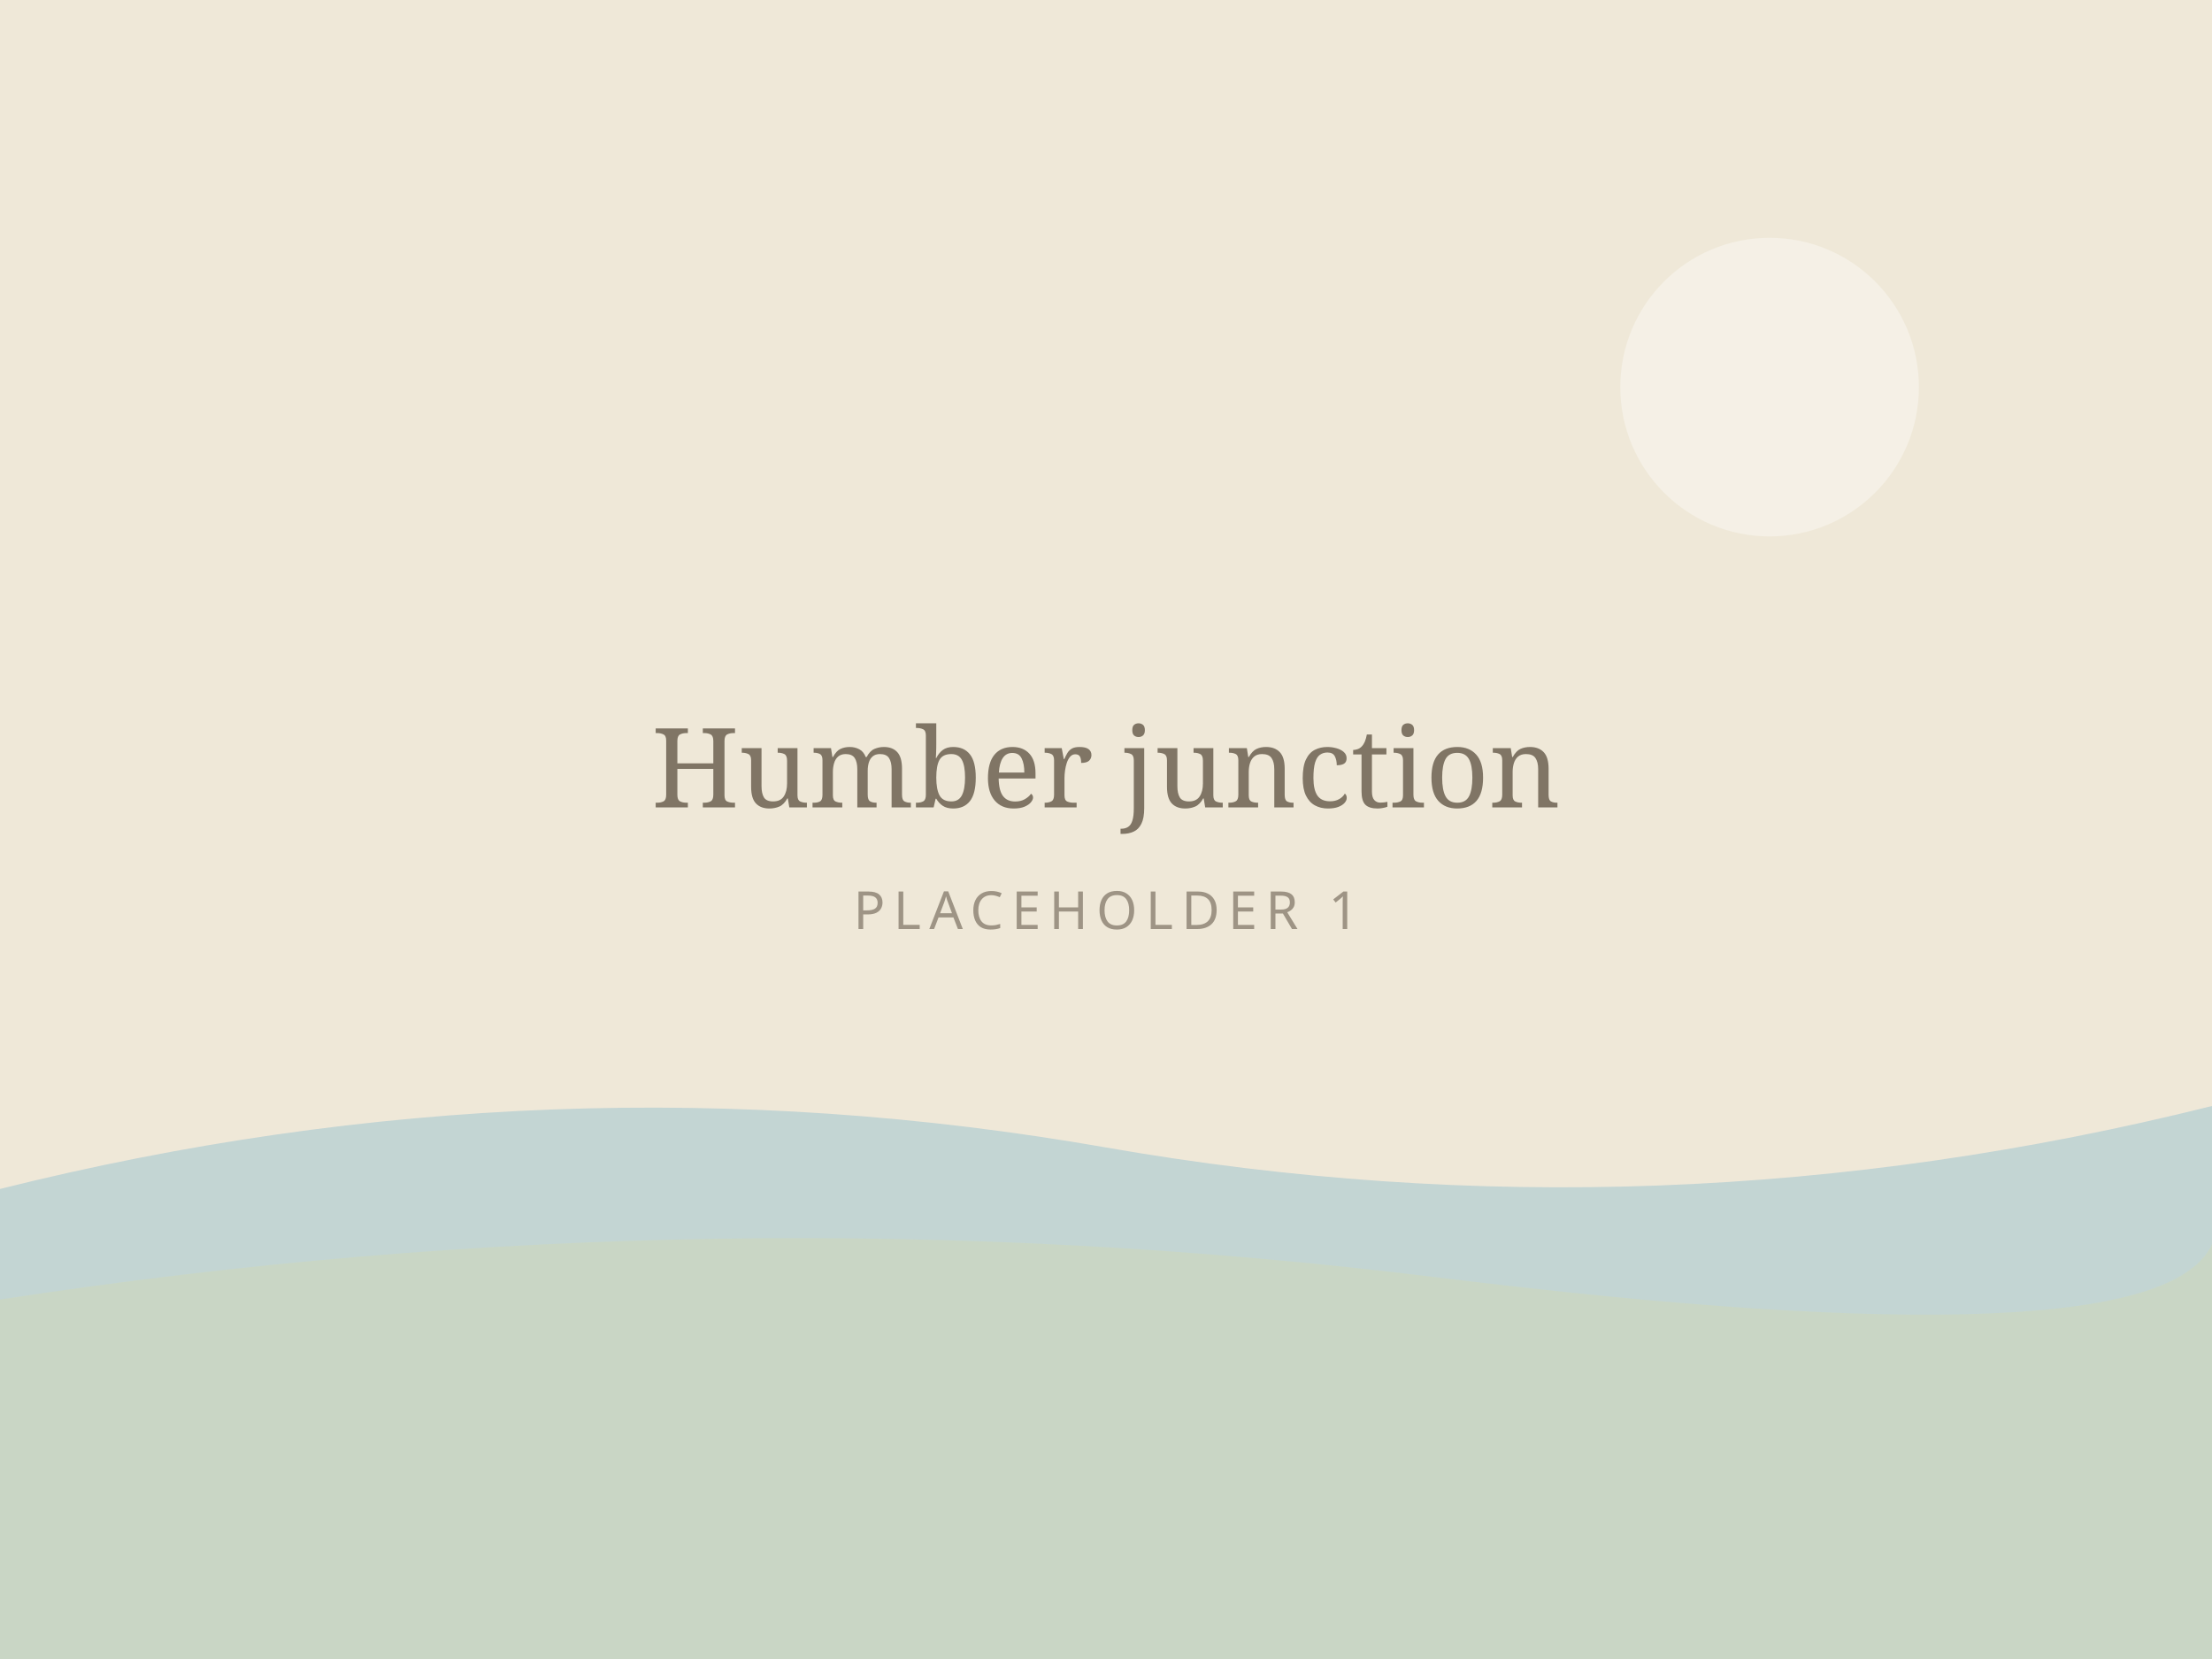
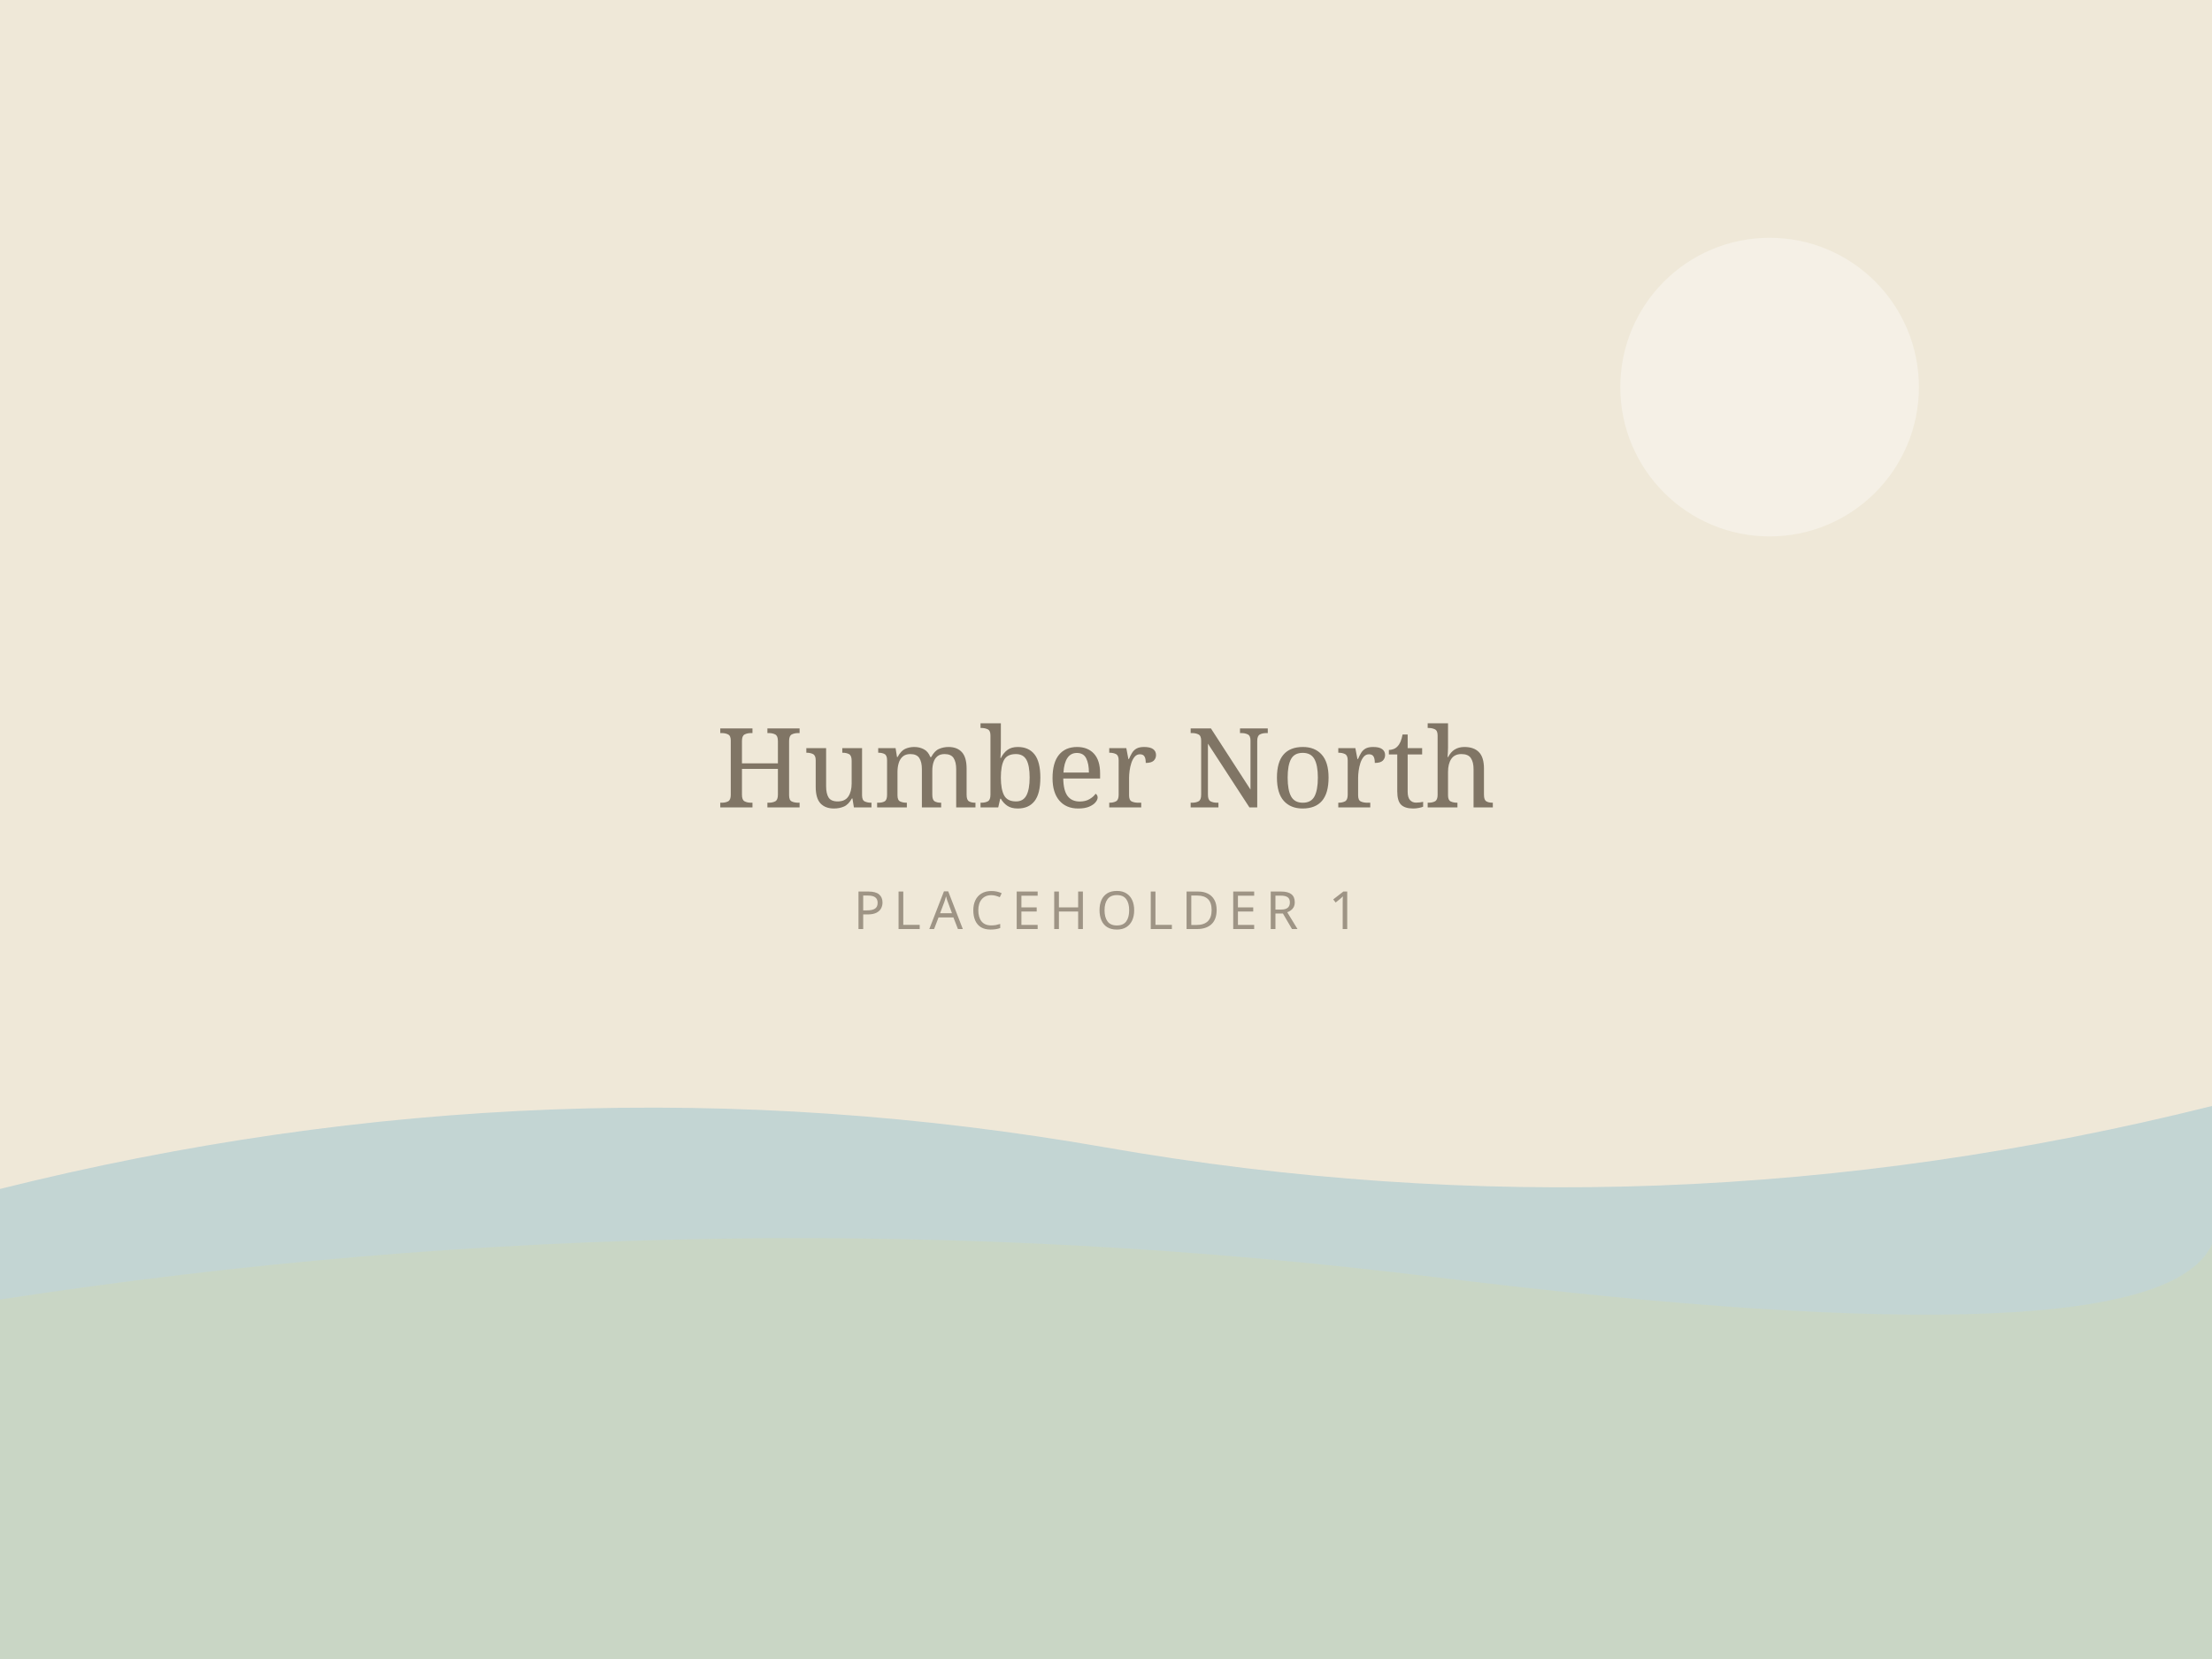
<svg xmlns="http://www.w3.org/2000/svg" viewBox="0 0 800 600">
  <rect width="800" height="600" fill="#efe8d8" />
  <path d="M0 430 Q200 380 400 415 T800 400 L800 600 L0 600 Z" fill="#9fc4d0" opacity=".55" />
  <path d="M0 470 Q260 430 520 462 T800 450 L800 600 L0 600 Z" fill="#cfd8b8" opacity=".5" />
  <circle cx="640" cy="140" r="54" fill="#fff" opacity=".35" />
-   <text x="400" y="292" text-anchor="middle" font-family="Georgia,serif" font-size="40" fill="#3b2f1f" opacity=".62">Humber junction</text>
+   <text x="400" y="292" text-anchor="middle" font-family="Georgia,serif" font-size="40" fill="#3b2f1f" opacity=".62">Humber North</text>
  <text x="400" y="336" text-anchor="middle" font-family="system-ui,sans-serif" font-size="19" letter-spacing="3" fill="#3b2f1f" opacity=".45">PLACEHOLDER 1</text>
</svg>
